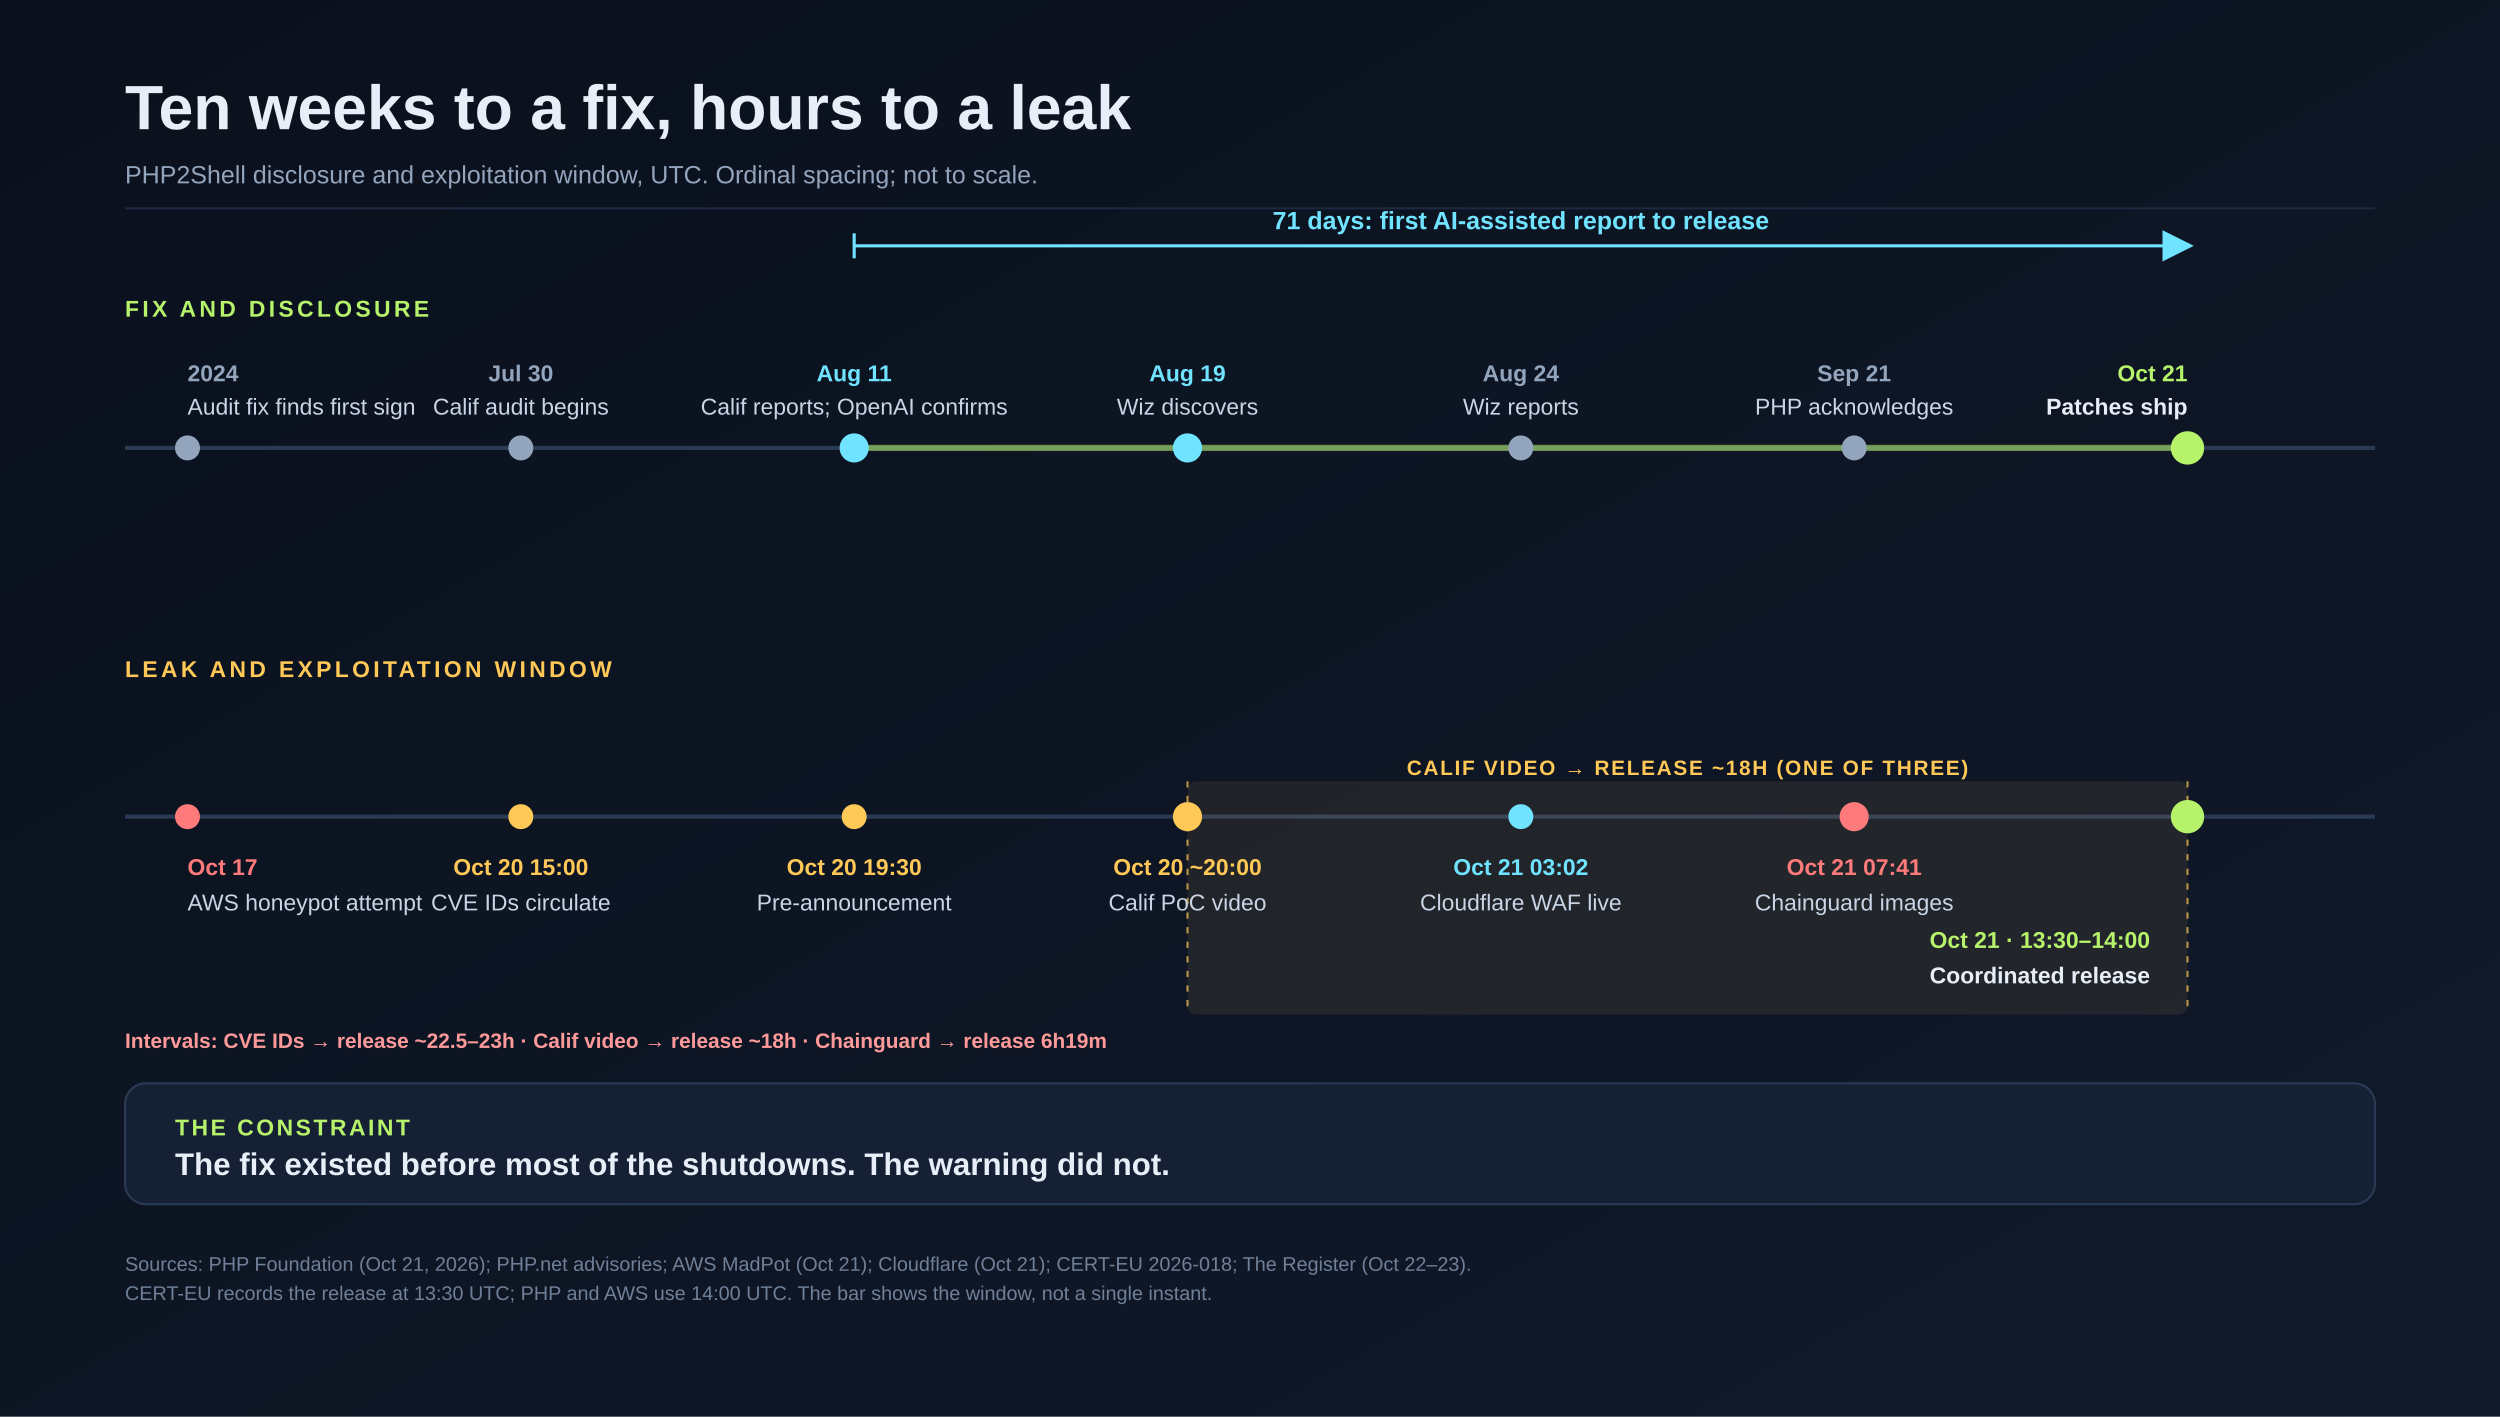
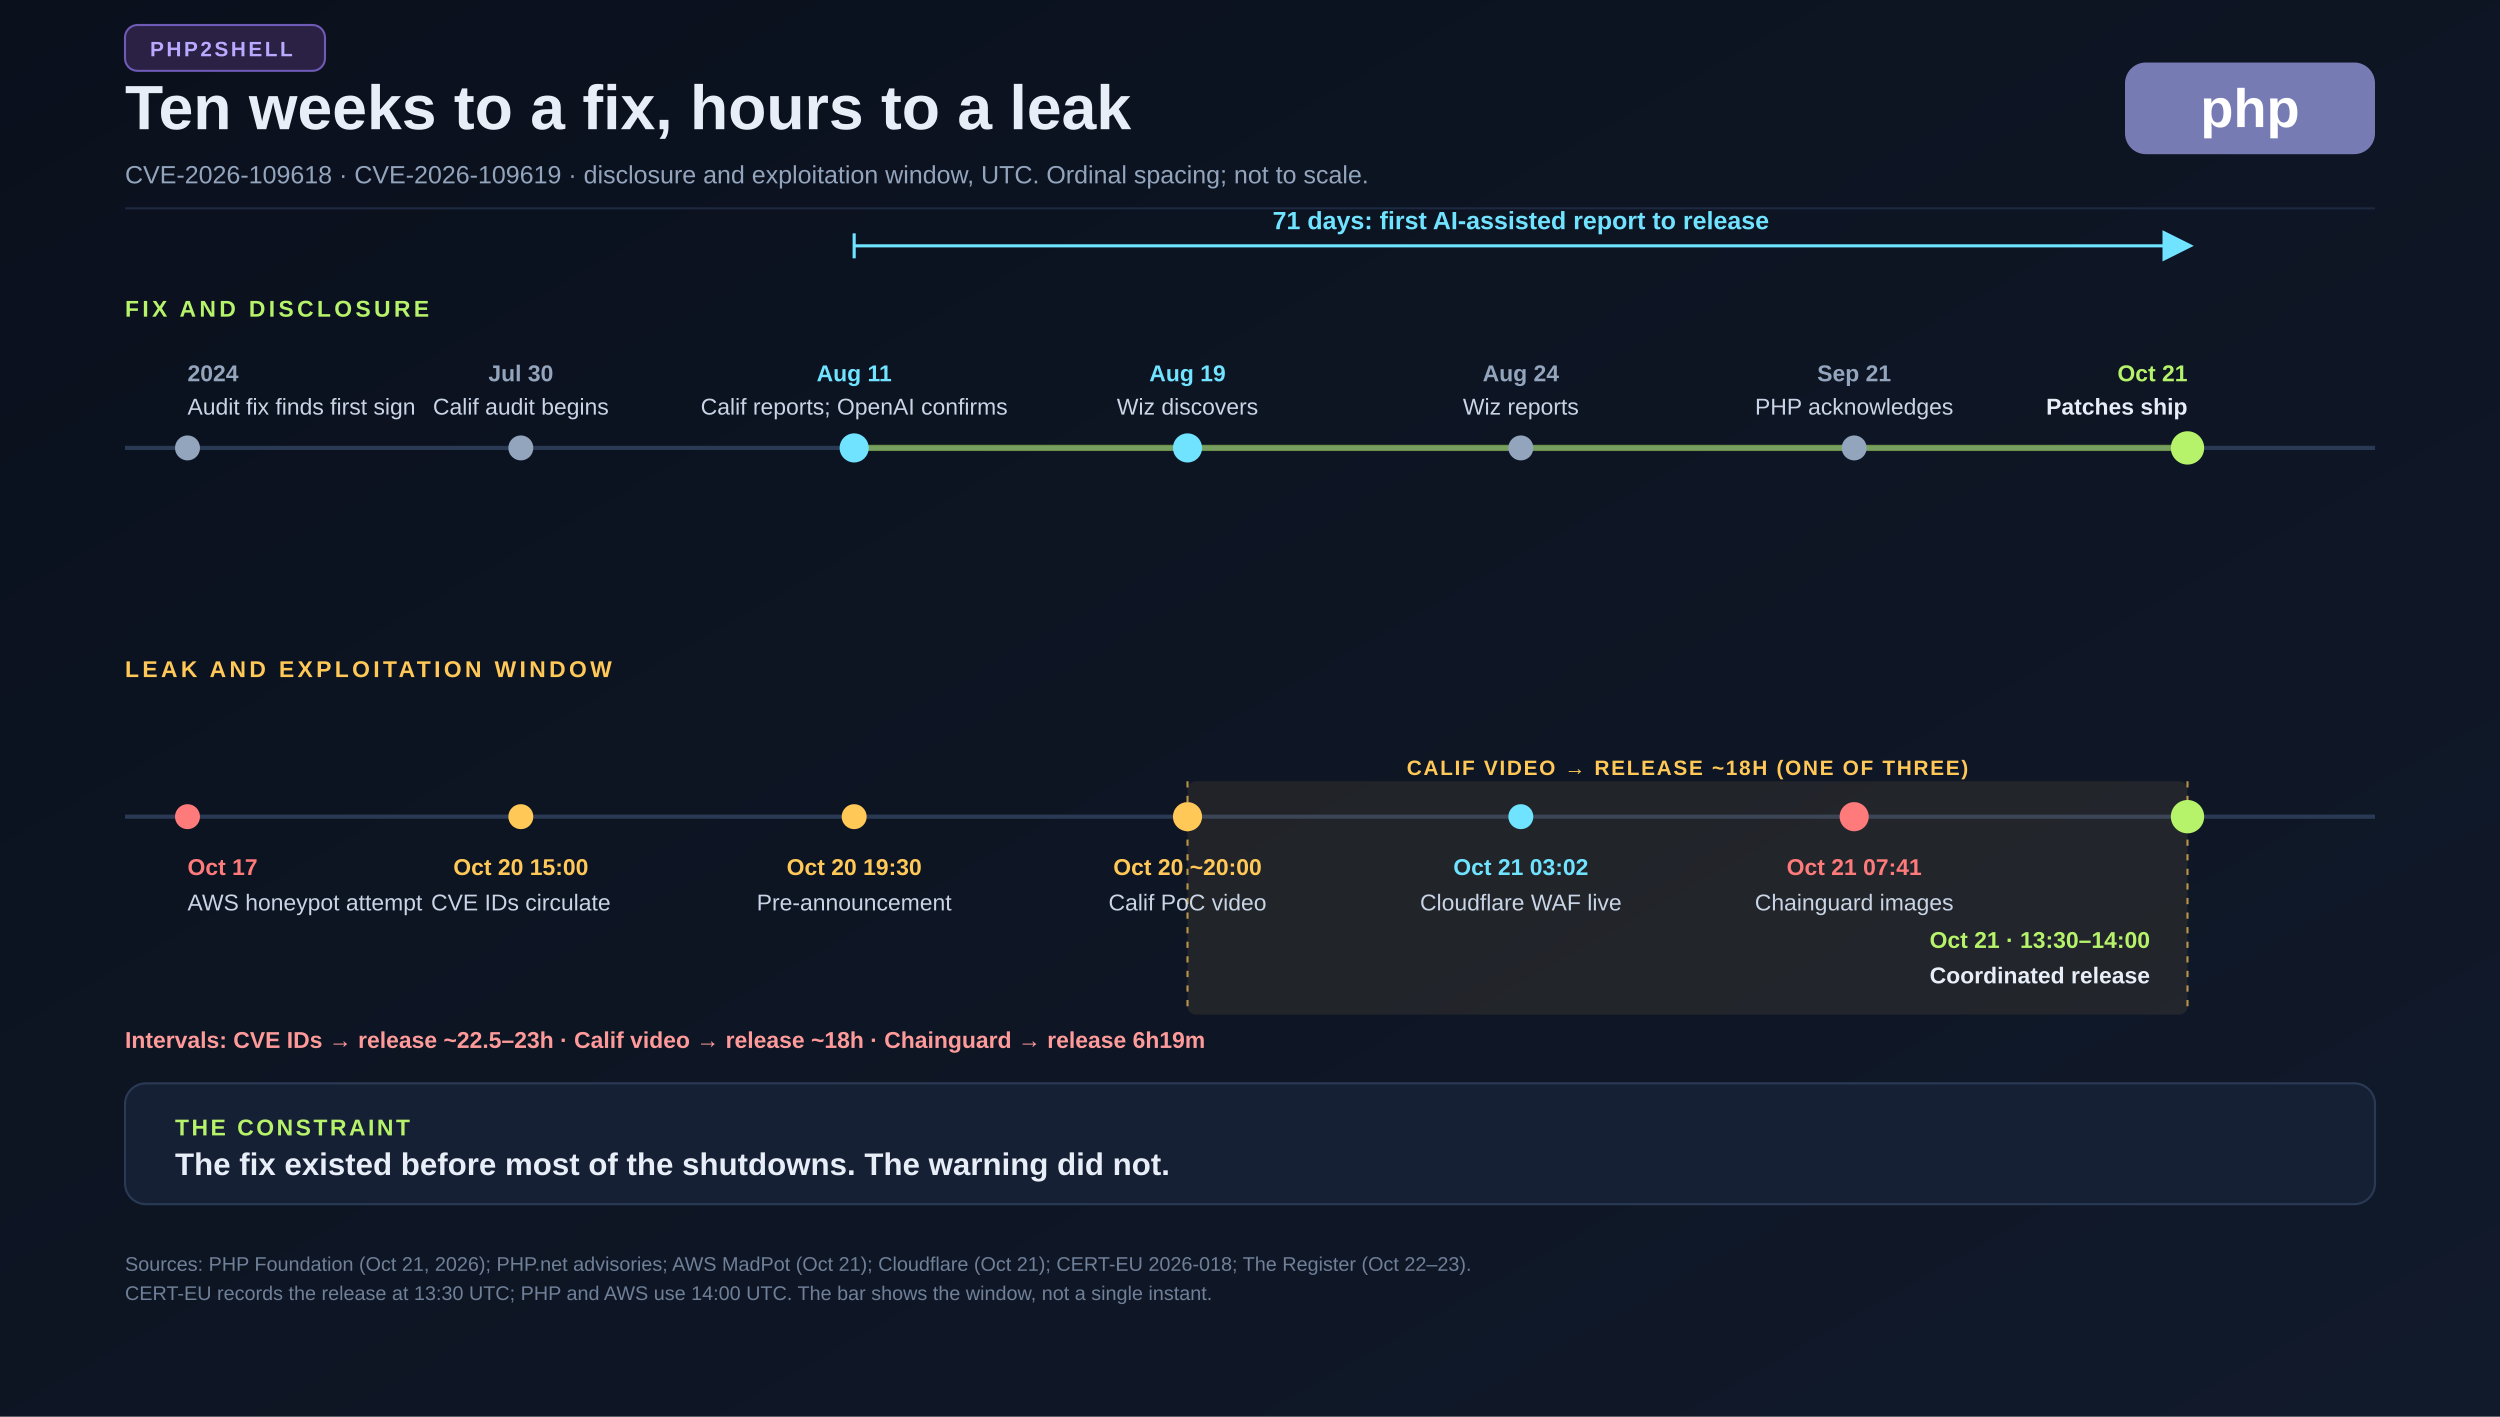
<svg xmlns="http://www.w3.org/2000/svg" viewBox="0 0 1200 680" width="1200" height="680" role="img" aria-labelledby="tw-title tw-desc">
  <defs>
    <linearGradient id="tw-bg" x1="0" y1="0" x2="1" y2="1">
      <stop offset="0" stop-color="#0a101c" />
      <stop offset="1" stop-color="#111a2b" />
    </linearGradient>
    <marker id="tw-arrow" markerWidth="10" markerHeight="10" refX="8" refY="5" orient="auto">
      <path d="M0,0 L10,5 L0,10 z" fill="#6fe3ff" />
    </marker>
  </defs>
  <rect width="1200" height="680" fill="url(#tw-bg)" />
  <g stroke="#1c2940" stroke-width="1">
    <line x1="60" y1="100" x2="1140" y2="100" />
  </g>
+   <g>
+     <rect x="60" y="12" width="96" height="22" rx="6" fill="#2a2145" stroke="#6f5bb5" />
+     <text x="72" y="27" fill="#b9a9ff" font-family="Segoe UI, Arial, sans-serif" font-size="10" font-weight="700" letter-spacing="1.2">PHP2SHELL</text>
+   </g>
  <text x="60" y="62" fill="#e8eef8" font-family="Segoe UI, Arial, sans-serif" font-size="30" font-weight="700">Ten weeks to a fix, hours to a leak</text>
-   <text x="60" y="88" fill="#93a4bd" font-family="Segoe UI, Arial, sans-serif" font-size="12">PHP2Shell disclosure and exploitation window, UTC. Ordinal spacing; not to scale.</text>
+   <text x="60" y="88" fill="#93a4bd" font-family="Segoe UI, Arial, sans-serif" font-size="12">CVE-2026-109618 · CVE-2026-109619 · disclosure and exploitation window, UTC. Ordinal spacing; not to scale.</text>
+   <g transform="translate(1020,30)">
+     <rect width="120" height="44" rx="10" fill="#777BB4" />
+     <text x="60" y="31" text-anchor="middle" fill="#ffffff" font-family="Segoe UI, Arial, sans-serif" font-size="26" font-weight="800">php</text>
+   </g>
  <g fill="#6fe3ff">
    <line x1="410" y1="118" x2="1050" y2="118" stroke="#6fe3ff" stroke-width="1.5" marker-end="url(#tw-arrow)" />
    <line x1="410" y1="112" x2="410" y2="124" stroke="#6fe3ff" stroke-width="1.5" />
    <text x="730" y="110" text-anchor="middle" font-family="Segoe UI, Arial, sans-serif" font-size="12" font-weight="600">71 days: first AI-assisted report to release</text>
  </g>
  <text x="60" y="152" fill="#b6f36a" font-family="Segoe UI, Arial, sans-serif" font-size="11" font-weight="700" letter-spacing="1.6">FIX AND DISCLOSURE</text>
  <line x1="60" y1="215" x2="1140" y2="215" stroke="#2a3a55" stroke-width="2" />
  <g font-family="Segoe UI, Arial, sans-serif">
    <line x1="410" y1="215" x2="1050" y2="215" stroke="#b6f36a" stroke-width="3" opacity="0.55" />
    <circle cx="90" cy="215" r="6" fill="#93a4bd" />
    <text x="90" y="183" text-anchor="start" fill="#93a4bd" font-size="11" font-weight="700">2024</text>
    <text x="90" y="199" text-anchor="start" fill="#c9d5e6" font-size="11">Audit fix finds first sign</text>
    <circle cx="250" cy="215" r="6" fill="#93a4bd" />
    <text x="250" y="183" text-anchor="middle" fill="#93a4bd" font-size="11" font-weight="700">Jul 30</text>
    <text x="250" y="199" text-anchor="middle" fill="#c9d5e6" font-size="11">Calif audit begins</text>
    <circle cx="410" cy="215" r="7" fill="#6fe3ff" />
    <text x="410" y="183" text-anchor="middle" fill="#6fe3ff" font-size="11" font-weight="700">Aug 11</text>
    <text x="410" y="199" text-anchor="middle" fill="#c9d5e6" font-size="11">Calif reports; OpenAI confirms</text>
    <circle cx="570" cy="215" r="7" fill="#6fe3ff" />
    <text x="570" y="183" text-anchor="middle" fill="#6fe3ff" font-size="11" font-weight="700">Aug 19</text>
    <text x="570" y="199" text-anchor="middle" fill="#c9d5e6" font-size="11">Wiz discovers</text>
    <circle cx="730" cy="215" r="6" fill="#93a4bd" />
    <text x="730" y="183" text-anchor="middle" fill="#93a4bd" font-size="11" font-weight="700">Aug 24</text>
    <text x="730" y="199" text-anchor="middle" fill="#c9d5e6" font-size="11">Wiz reports</text>
    <circle cx="890" cy="215" r="6" fill="#93a4bd" />
    <text x="890" y="183" text-anchor="middle" fill="#93a4bd" font-size="11" font-weight="700">Sep 21</text>
    <text x="890" y="199" text-anchor="middle" fill="#c9d5e6" font-size="11">PHP acknowledges</text>
    <circle cx="1050" cy="215" r="8" fill="#b6f36a" />
    <text x="1050" y="183" text-anchor="end" fill="#b6f36a" font-size="11" font-weight="700">Oct 21</text>
    <text x="1050" y="199" text-anchor="end" fill="#e8eef8" font-size="11" font-weight="600">Patches ship</text>
  </g>
  <text x="60" y="325" fill="#ffc857" font-family="Segoe UI, Arial, sans-serif" font-size="11" font-weight="700" letter-spacing="1.6">LEAK AND EXPLOITATION WINDOW</text>
  <line x1="60" y1="392" x2="1140" y2="392" stroke="#2a3a55" stroke-width="2" />
  <rect x="570" y="375" width="480" height="112" fill="#ffc857" opacity="0.08" rx="4" />
  <line x1="570" y1="375" x2="570" y2="487" stroke="#ffc857" stroke-width="1" stroke-dasharray="3 4" opacity="0.7" />
  <line x1="1050" y1="375" x2="1050" y2="487" stroke="#ffc857" stroke-width="1" stroke-dasharray="3 4" opacity="0.7" />
  <text x="810" y="372" text-anchor="middle" fill="#ffc857" font-family="Segoe UI, Arial, sans-serif" font-size="10" font-weight="700" letter-spacing="0.8">CALIF VIDEO → RELEASE ~18H (ONE OF THREE)</text>
  <g font-family="Segoe UI, Arial, sans-serif">
    <circle cx="90" cy="392" r="6" fill="#ff7a7a" />
    <text x="90" y="420" text-anchor="start" fill="#ff7a7a" font-size="11" font-weight="700">Oct 17</text>
    <text x="90" y="437" text-anchor="start" fill="#c9d5e6" font-size="11">AWS honeypot attempt</text>
    <circle cx="250" cy="392" r="6" fill="#ffc857" />
    <text x="250" y="420" text-anchor="middle" fill="#ffc857" font-size="11" font-weight="700">Oct 20 15:00</text>
    <text x="250" y="437" text-anchor="middle" fill="#c9d5e6" font-size="11">CVE IDs circulate</text>
    <circle cx="410" cy="392" r="6" fill="#ffc857" />
    <text x="410" y="420" text-anchor="middle" fill="#ffc857" font-size="11" font-weight="700">Oct 20 19:30</text>
    <text x="410" y="437" text-anchor="middle" fill="#c9d5e6" font-size="11">Pre-announcement</text>
    <circle cx="570" cy="392" r="7" fill="#ffc857" />
    <text x="570" y="420" text-anchor="middle" fill="#ffc857" font-size="11" font-weight="700">Oct 20 ~20:00</text>
    <text x="570" y="437" text-anchor="middle" fill="#c9d5e6" font-size="11">Calif PoC video</text>
    <circle cx="730" cy="392" r="6" fill="#6fe3ff" />
    <text x="730" y="420" text-anchor="middle" fill="#6fe3ff" font-size="11" font-weight="700">Oct 21 03:02</text>
    <text x="730" y="437" text-anchor="middle" fill="#c9d5e6" font-size="11">Cloudflare WAF live</text>
    <circle cx="890" cy="392" r="7" fill="#ff7a7a" />
    <text x="890" y="420" text-anchor="middle" fill="#ff7a7a" font-size="11" font-weight="700">Oct 21 07:41</text>
    <text x="890" y="437" text-anchor="middle" fill="#c9d5e6" font-size="11">Chainguard images</text>
    <circle cx="1050" cy="392" r="8" fill="#b6f36a" />
    <text x="1032" y="455" text-anchor="end" fill="#b6f36a" font-size="11" font-weight="700">Oct 21 · 13:30–14:00</text>
    <text x="1032" y="472" text-anchor="end" fill="#e8eef8" font-size="11" font-weight="600">Coordinated release</text>
  </g>
-   <text x="60" y="503" text-anchor="start" fill="#ff9a9a" font-family="Segoe UI, Arial, sans-serif" font-size="10" font-weight="600">Intervals: CVE IDs → release ~22.5–23h · Calif video → release ~18h · Chainguard → release 6h19m</text>
+   <text x="60" y="503" text-anchor="start" fill="#ff9a9a" font-family="Segoe UI, Arial, sans-serif" font-size="11" font-weight="600">Intervals: CVE IDs → release ~22.5–23h · Calif video → release ~18h · Chainguard → release 6h19m</text>
  <rect x="60" y="520" width="1080" height="58" rx="10" fill="#162034" stroke="#2a3a55" />
  <text x="84" y="545" fill="#b6f36a" font-family="Segoe UI, Arial, sans-serif" font-size="11" font-weight="700" letter-spacing="1.2">THE CONSTRAINT</text>
  <text x="84" y="564" fill="#e8eef8" font-family="Segoe UI, Arial, sans-serif" font-size="15" font-weight="600">The fix existed before most of the shutdowns. The warning did not.</text>
  <text x="60" y="610" fill="#6f8098" font-family="Segoe UI, Arial, sans-serif" font-size="9.5">Sources: PHP Foundation (Oct 21, 2026); PHP.net advisories; AWS MadPot (Oct 21); Cloudflare (Oct 21); CERT-EU 2026-018; The Register (Oct 22–23).</text>
  <text x="60" y="624" fill="#6f8098" font-family="Segoe UI, Arial, sans-serif" font-size="9.5">CERT-EU records the release at 13:30 UTC; PHP and AWS use 14:00 UTC. The bar shows the window, not a single instant.</text>
</svg>
